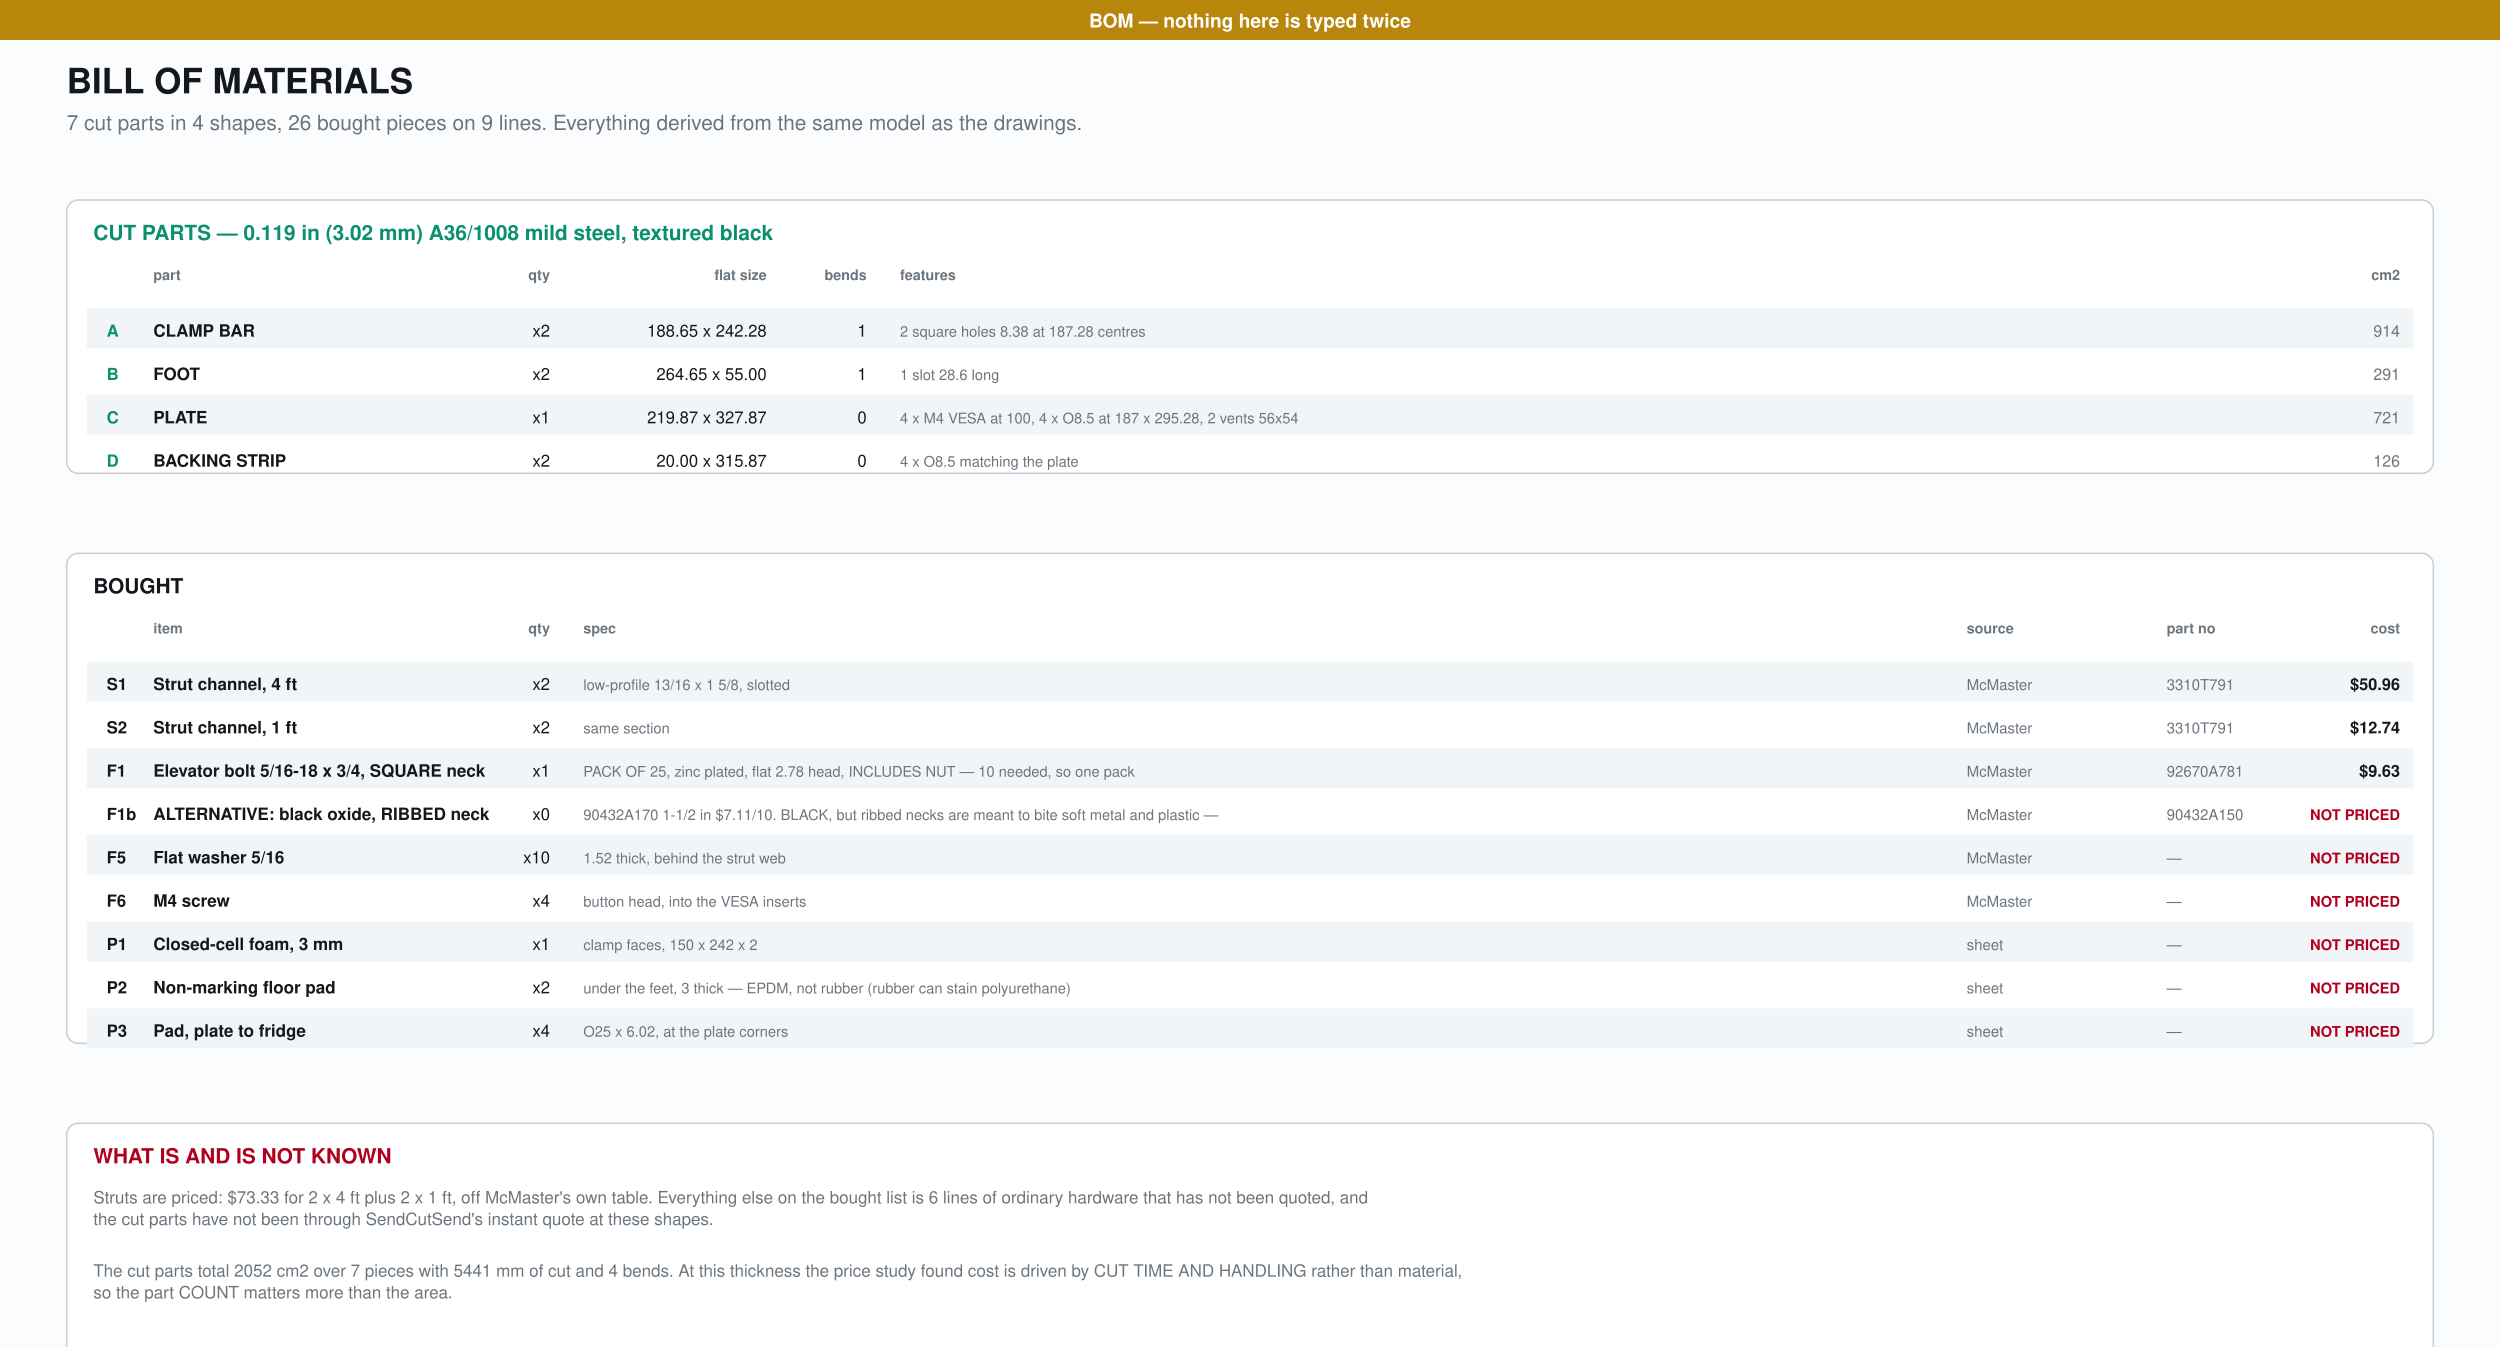
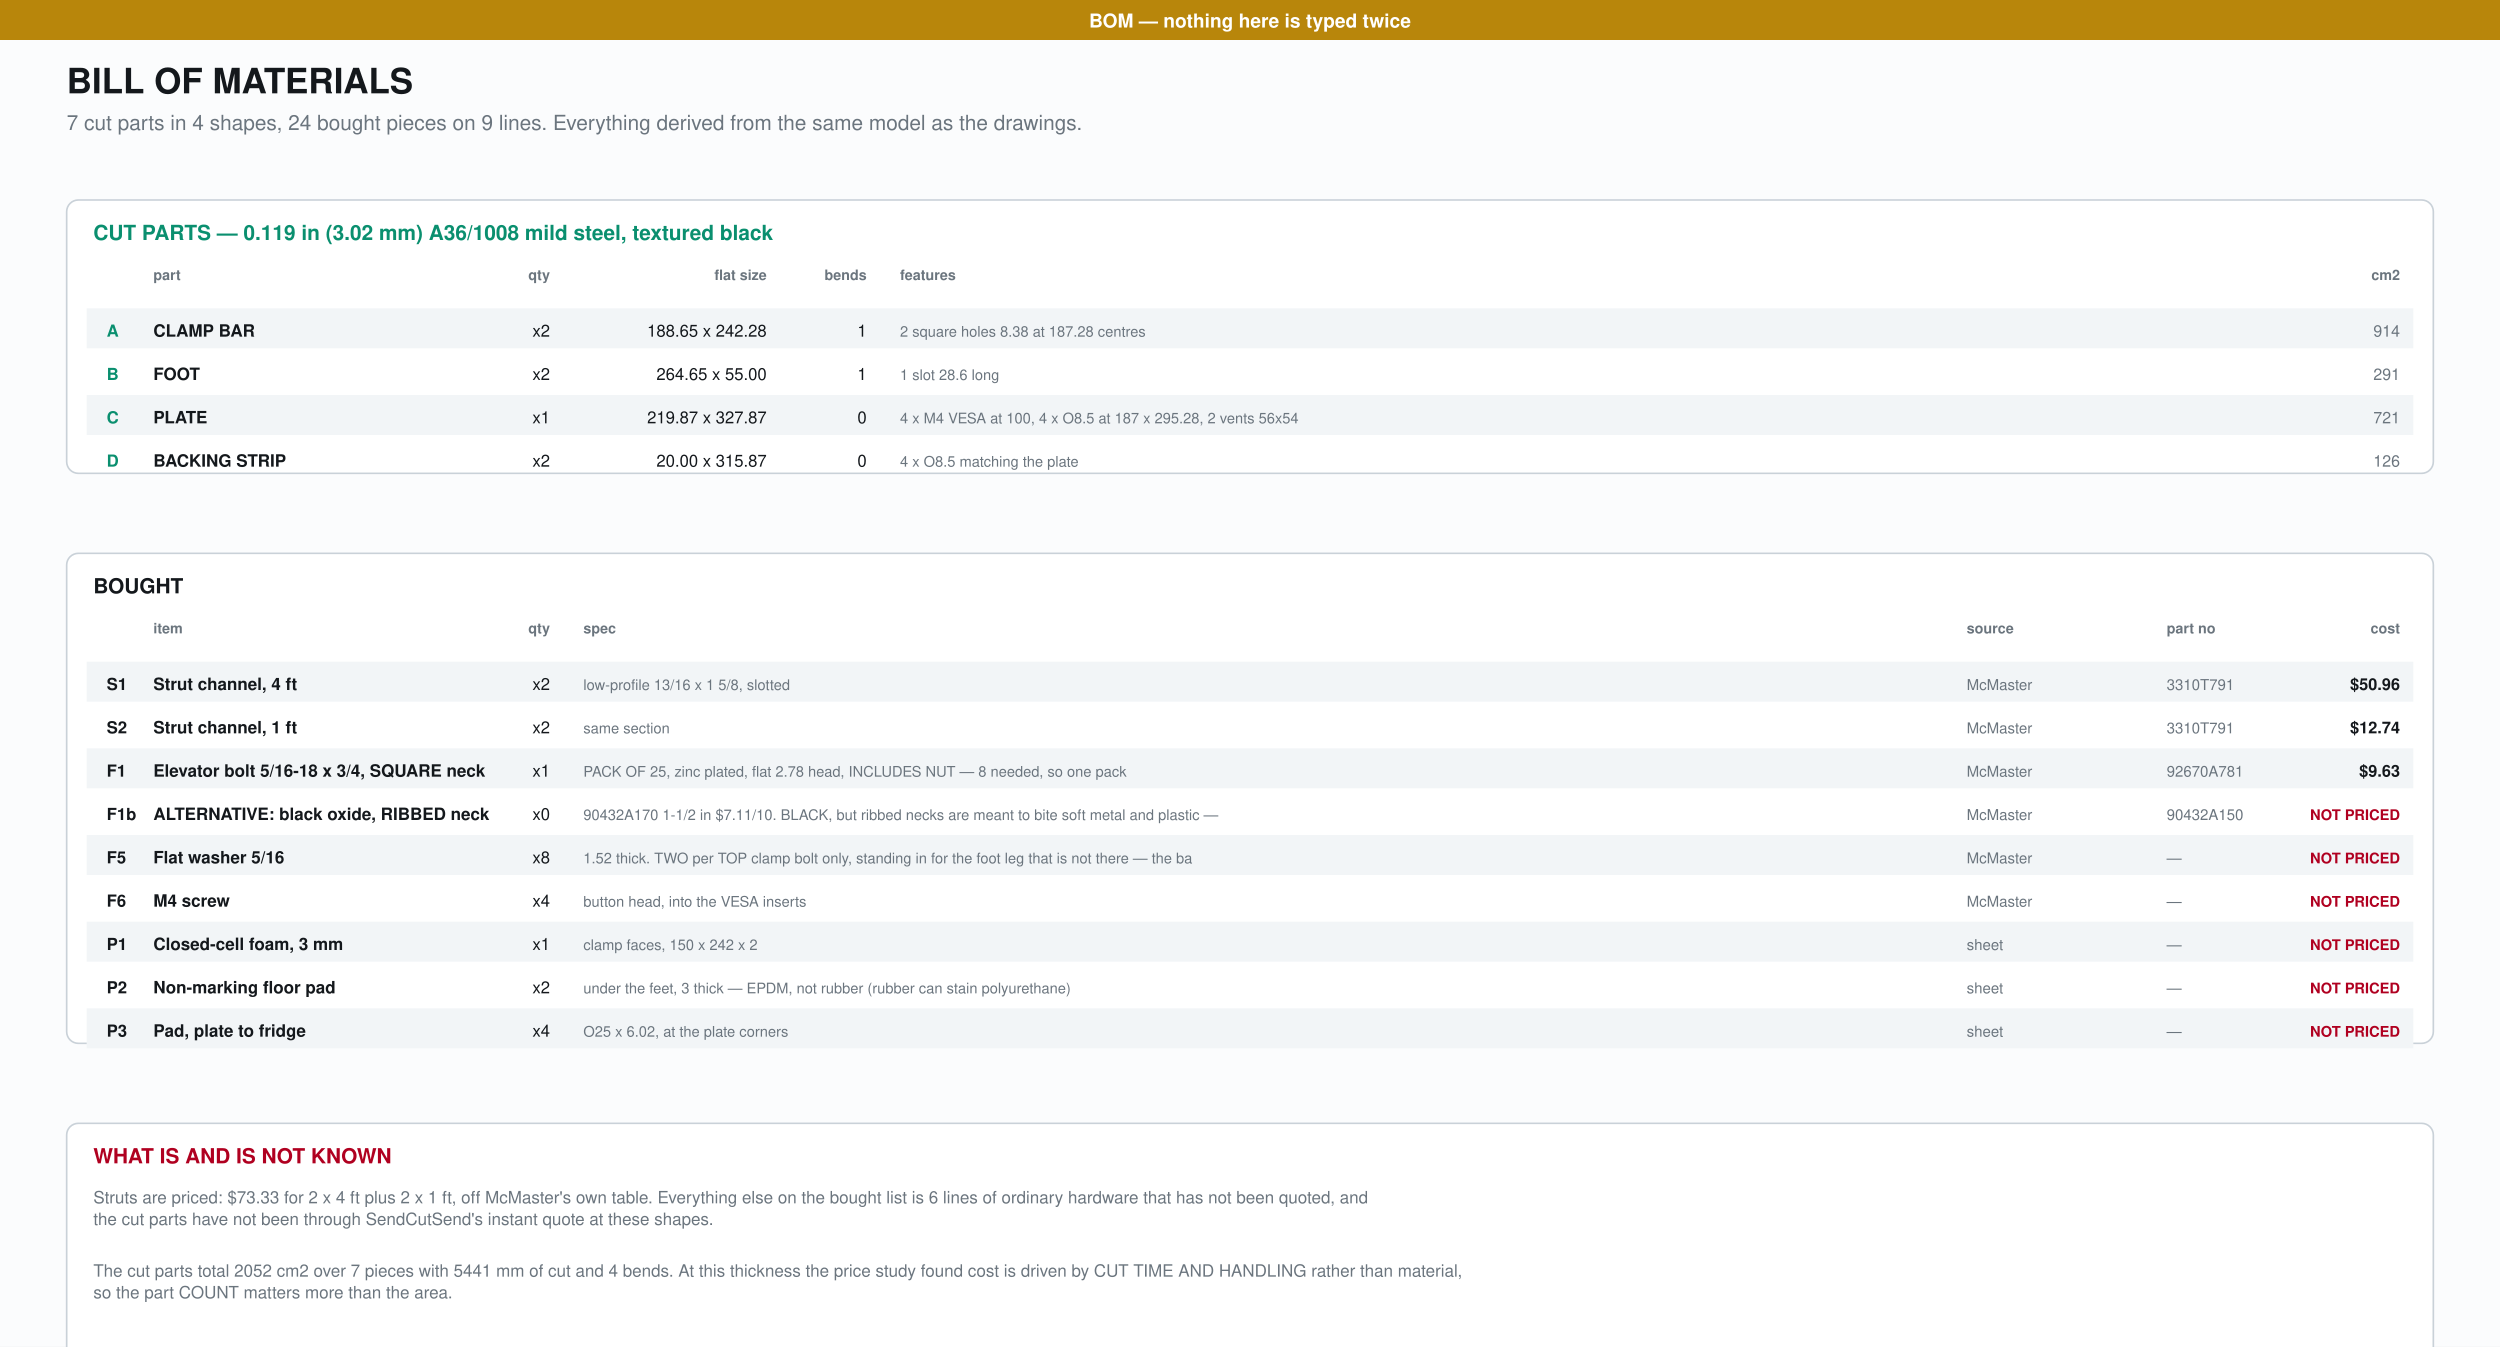
<svg xmlns="http://www.w3.org/2000/svg" width="1500" height="808" viewBox="0 0 1500 808">
  <rect width="1500" height="808" fill="#fbfcfd" />
  <rect width="1500" height="24" fill="#b8860b" />
  <text x="750.00" y="16.50" font-family="Helvetica,Arial,sans-serif" font-size="11.5" text-anchor="middle" fill="#fff" font-weight="bold">BOM — nothing here is typed twice</text>
  <text x="40.00" y="56.00" font-family="Helvetica,Arial,sans-serif" font-size="21" text-anchor="start" fill="#14181c" font-weight="bold">BILL OF MATERIALS</text>
-   <text x="40.00" y="78.00" font-family="Helvetica,Arial,sans-serif" font-size="12.5" text-anchor="start" fill="#6b757e" font-weight="normal">7 cut parts in 4 shapes, 26 bought pieces on 9 lines. Everything derived from the same model as the drawings.</text>
+   <text x="40.00" y="78.00" font-family="Helvetica,Arial,sans-serif" font-size="12.5" text-anchor="start" fill="#6b757e" font-weight="normal">7 cut parts in 4 shapes, 24 bought pieces on 9 lines. Everything derived from the same model as the drawings.</text>
  <rect x="40.0" y="120.0" width="1420.0" height="164.0" rx="7" fill="#fff" stroke="#c9d1d8" stroke-width="1" />
  <text x="56.00" y="144.00" font-family="Helvetica,Arial,sans-serif" font-size="12.5" text-anchor="start" fill="#0a8f6f" font-weight="bold">CUT PARTS — 0.119 in (3.02 mm) A36/1008 mild steel, textured black</text>
  <text x="64.00" y="168.00" font-family="Helvetica,Arial,sans-serif" font-size="8.6" text-anchor="start" fill="#6b757e" font-weight="bold" />
  <text x="92.00" y="168.00" font-family="Helvetica,Arial,sans-serif" font-size="8.6" text-anchor="start" fill="#6b757e" font-weight="bold">part</text>
  <text x="330.00" y="168.00" font-family="Helvetica,Arial,sans-serif" font-size="8.6" text-anchor="end" fill="#6b757e" font-weight="bold">qty</text>
  <text x="460.00" y="168.00" font-family="Helvetica,Arial,sans-serif" font-size="8.6" text-anchor="end" fill="#6b757e" font-weight="bold">flat size</text>
  <text x="520.00" y="168.00" font-family="Helvetica,Arial,sans-serif" font-size="8.6" text-anchor="end" fill="#6b757e" font-weight="bold">bends</text>
  <text x="540.00" y="168.00" font-family="Helvetica,Arial,sans-serif" font-size="8.6" text-anchor="start" fill="#6b757e" font-weight="bold">features</text>
  <text x="1440.00" y="168.00" font-family="Helvetica,Arial,sans-serif" font-size="8.6" text-anchor="end" fill="#6b757e" font-weight="bold">cm2</text>
  <rect x="52" y="185.0" width="1396" height="24" fill="#f2f5f7" />
  <text x="64.00" y="202.00" font-family="Helvetica,Arial,sans-serif" font-size="10.0" text-anchor="start" fill="#0a8f6f" font-weight="bold">A</text>
  <text x="92.00" y="202.00" font-family="Helvetica,Arial,sans-serif" font-size="10.2" text-anchor="start" fill="#14181c" font-weight="bold">CLAMP BAR</text>
  <text x="330.00" y="202.00" font-family="Helvetica,Arial,sans-serif" font-size="10.0" text-anchor="end" fill="#14181c" font-weight="normal">x2</text>
  <text x="460.00" y="202.00" font-family="Helvetica,Arial,sans-serif" font-size="10.0" text-anchor="end" fill="#14181c" font-weight="normal">188.65 x 242.28</text>
  <text x="520.00" y="202.00" font-family="Helvetica,Arial,sans-serif" font-size="10.0" text-anchor="end" fill="#14181c" font-weight="normal">1</text>
  <text x="540.00" y="202.00" font-family="Helvetica,Arial,sans-serif" font-size="8.8" text-anchor="start" fill="#6b757e" font-weight="normal">2 square holes 8.38 at 187.28 centres</text>
  <text x="1440.00" y="202.00" font-family="Helvetica,Arial,sans-serif" font-size="9.6" text-anchor="end" fill="#6b757e" font-weight="normal">914</text>
  <text x="64.00" y="228.00" font-family="Helvetica,Arial,sans-serif" font-size="10.0" text-anchor="start" fill="#0a8f6f" font-weight="bold">B</text>
  <text x="92.00" y="228.00" font-family="Helvetica,Arial,sans-serif" font-size="10.2" text-anchor="start" fill="#14181c" font-weight="bold">FOOT</text>
  <text x="330.00" y="228.00" font-family="Helvetica,Arial,sans-serif" font-size="10.0" text-anchor="end" fill="#14181c" font-weight="normal">x2</text>
  <text x="460.00" y="228.00" font-family="Helvetica,Arial,sans-serif" font-size="10.0" text-anchor="end" fill="#14181c" font-weight="normal">264.65 x 55.00</text>
  <text x="520.00" y="228.00" font-family="Helvetica,Arial,sans-serif" font-size="10.0" text-anchor="end" fill="#14181c" font-weight="normal">1</text>
  <text x="540.00" y="228.00" font-family="Helvetica,Arial,sans-serif" font-size="8.8" text-anchor="start" fill="#6b757e" font-weight="normal">1 slot 28.6 long</text>
  <text x="1440.00" y="228.00" font-family="Helvetica,Arial,sans-serif" font-size="9.6" text-anchor="end" fill="#6b757e" font-weight="normal">291</text>
  <rect x="52" y="237.0" width="1396" height="24" fill="#f2f5f7" />
  <text x="64.00" y="254.00" font-family="Helvetica,Arial,sans-serif" font-size="10.0" text-anchor="start" fill="#0a8f6f" font-weight="bold">C</text>
  <text x="92.00" y="254.00" font-family="Helvetica,Arial,sans-serif" font-size="10.2" text-anchor="start" fill="#14181c" font-weight="bold">PLATE</text>
  <text x="330.00" y="254.00" font-family="Helvetica,Arial,sans-serif" font-size="10.0" text-anchor="end" fill="#14181c" font-weight="normal">x1</text>
  <text x="460.00" y="254.00" font-family="Helvetica,Arial,sans-serif" font-size="10.0" text-anchor="end" fill="#14181c" font-weight="normal">219.87 x 327.87</text>
  <text x="520.00" y="254.00" font-family="Helvetica,Arial,sans-serif" font-size="10.0" text-anchor="end" fill="#14181c" font-weight="normal">0</text>
  <text x="540.00" y="254.00" font-family="Helvetica,Arial,sans-serif" font-size="8.8" text-anchor="start" fill="#6b757e" font-weight="normal">4 x M4 VESA at 100, 4 x O8.5 at 187 x 295.28, 2 vents 56x54</text>
  <text x="1440.00" y="254.00" font-family="Helvetica,Arial,sans-serif" font-size="9.6" text-anchor="end" fill="#6b757e" font-weight="normal">721</text>
  <text x="64.00" y="280.00" font-family="Helvetica,Arial,sans-serif" font-size="10.0" text-anchor="start" fill="#0a8f6f" font-weight="bold">D</text>
  <text x="92.00" y="280.00" font-family="Helvetica,Arial,sans-serif" font-size="10.2" text-anchor="start" fill="#14181c" font-weight="bold">BACKING STRIP</text>
  <text x="330.00" y="280.00" font-family="Helvetica,Arial,sans-serif" font-size="10.0" text-anchor="end" fill="#14181c" font-weight="normal">x2</text>
  <text x="460.00" y="280.00" font-family="Helvetica,Arial,sans-serif" font-size="10.0" text-anchor="end" fill="#14181c" font-weight="normal">20.00 x 315.87</text>
  <text x="520.00" y="280.00" font-family="Helvetica,Arial,sans-serif" font-size="10.0" text-anchor="end" fill="#14181c" font-weight="normal">0</text>
  <text x="540.00" y="280.00" font-family="Helvetica,Arial,sans-serif" font-size="8.8" text-anchor="start" fill="#6b757e" font-weight="normal">4 x O8.5 matching the plate</text>
  <text x="1440.00" y="280.00" font-family="Helvetica,Arial,sans-serif" font-size="9.6" text-anchor="end" fill="#6b757e" font-weight="normal">126</text>
  <rect x="40.0" y="332.0" width="1420.0" height="294.0" rx="7" fill="#fff" stroke="#c9d1d8" stroke-width="1" />
  <text x="56.00" y="356.00" font-family="Helvetica,Arial,sans-serif" font-size="12.5" text-anchor="start" fill="#14181c" font-weight="bold">BOUGHT</text>
  <text x="64.00" y="380.00" font-family="Helvetica,Arial,sans-serif" font-size="8.6" text-anchor="start" fill="#6b757e" font-weight="bold" />
  <text x="92.00" y="380.00" font-family="Helvetica,Arial,sans-serif" font-size="8.6" text-anchor="start" fill="#6b757e" font-weight="bold">item</text>
  <text x="330.00" y="380.00" font-family="Helvetica,Arial,sans-serif" font-size="8.6" text-anchor="end" fill="#6b757e" font-weight="bold">qty</text>
  <text x="350.00" y="380.00" font-family="Helvetica,Arial,sans-serif" font-size="8.6" text-anchor="start" fill="#6b757e" font-weight="bold">spec</text>
  <text x="1180.00" y="380.00" font-family="Helvetica,Arial,sans-serif" font-size="8.6" text-anchor="start" fill="#6b757e" font-weight="bold">source</text>
  <text x="1300.00" y="380.00" font-family="Helvetica,Arial,sans-serif" font-size="8.6" text-anchor="start" fill="#6b757e" font-weight="bold">part no</text>
  <text x="1440.00" y="380.00" font-family="Helvetica,Arial,sans-serif" font-size="8.6" text-anchor="end" fill="#6b757e" font-weight="bold">cost</text>
  <rect x="52" y="397.0" width="1396" height="24" fill="#f2f5f7" />
  <text x="64.00" y="414.00" font-family="Helvetica,Arial,sans-serif" font-size="10.0" text-anchor="start" fill="#14181c" font-weight="bold">S1</text>
  <text x="92.00" y="414.00" font-family="Helvetica,Arial,sans-serif" font-size="10.2" text-anchor="start" fill="#14181c" font-weight="bold">Strut channel, 4 ft</text>
  <text x="330.00" y="414.00" font-family="Helvetica,Arial,sans-serif" font-size="10.0" text-anchor="end" fill="#14181c" font-weight="normal">x2</text>
  <text x="350.00" y="414.00" font-family="Helvetica,Arial,sans-serif" font-size="8.8" text-anchor="start" fill="#6b757e" font-weight="normal">low-profile 13/16 x 1 5/8, slotted</text>
  <text x="1180.00" y="414.00" font-family="Helvetica,Arial,sans-serif" font-size="9.0" text-anchor="start" fill="#6b757e" font-weight="normal">McMaster</text>
  <text x="1300.00" y="414.00" font-family="Helvetica,Arial,sans-serif" font-size="9.0" text-anchor="start" fill="#6b757e" font-weight="normal">3310T791</text>
  <text x="1440.00" y="414.00" font-family="Helvetica,Arial,sans-serif" font-size="9.8" text-anchor="end" fill="#14181c" font-weight="bold">$50.96</text>
  <text x="64.00" y="440.00" font-family="Helvetica,Arial,sans-serif" font-size="10.0" text-anchor="start" fill="#14181c" font-weight="bold">S2</text>
  <text x="92.00" y="440.00" font-family="Helvetica,Arial,sans-serif" font-size="10.2" text-anchor="start" fill="#14181c" font-weight="bold">Strut channel, 1 ft</text>
  <text x="330.00" y="440.00" font-family="Helvetica,Arial,sans-serif" font-size="10.0" text-anchor="end" fill="#14181c" font-weight="normal">x2</text>
  <text x="350.00" y="440.00" font-family="Helvetica,Arial,sans-serif" font-size="8.8" text-anchor="start" fill="#6b757e" font-weight="normal">same section</text>
  <text x="1180.00" y="440.00" font-family="Helvetica,Arial,sans-serif" font-size="9.0" text-anchor="start" fill="#6b757e" font-weight="normal">McMaster</text>
  <text x="1300.00" y="440.00" font-family="Helvetica,Arial,sans-serif" font-size="9.0" text-anchor="start" fill="#6b757e" font-weight="normal">3310T791</text>
  <text x="1440.00" y="440.00" font-family="Helvetica,Arial,sans-serif" font-size="9.8" text-anchor="end" fill="#14181c" font-weight="bold">$12.74</text>
  <rect x="52" y="449.0" width="1396" height="24" fill="#f2f5f7" />
  <text x="64.00" y="466.00" font-family="Helvetica,Arial,sans-serif" font-size="10.0" text-anchor="start" fill="#14181c" font-weight="bold">F1</text>
  <text x="92.00" y="466.00" font-family="Helvetica,Arial,sans-serif" font-size="10.2" text-anchor="start" fill="#14181c" font-weight="bold">Elevator bolt 5/16-18 x 3/4, SQUARE neck</text>
  <text x="330.00" y="466.00" font-family="Helvetica,Arial,sans-serif" font-size="10.0" text-anchor="end" fill="#14181c" font-weight="normal">x1</text>
-   <text x="350.00" y="466.00" font-family="Helvetica,Arial,sans-serif" font-size="8.8" text-anchor="start" fill="#6b757e" font-weight="normal">PACK OF 25, zinc plated, flat 2.78 head, INCLUDES NUT — 10 needed, so one pack</text>
+   <text x="350.00" y="466.00" font-family="Helvetica,Arial,sans-serif" font-size="8.8" text-anchor="start" fill="#6b757e" font-weight="normal">PACK OF 25, zinc plated, flat 2.78 head, INCLUDES NUT — 8 needed, so one pack</text>
  <text x="1180.00" y="466.00" font-family="Helvetica,Arial,sans-serif" font-size="9.0" text-anchor="start" fill="#6b757e" font-weight="normal">McMaster</text>
  <text x="1300.00" y="466.00" font-family="Helvetica,Arial,sans-serif" font-size="9.0" text-anchor="start" fill="#6b757e" font-weight="normal">92670A781</text>
  <text x="1440.00" y="466.00" font-family="Helvetica,Arial,sans-serif" font-size="9.8" text-anchor="end" fill="#14181c" font-weight="bold">$9.63</text>
  <text x="64.00" y="492.00" font-family="Helvetica,Arial,sans-serif" font-size="10.0" text-anchor="start" fill="#14181c" font-weight="bold">F1b</text>
  <text x="92.00" y="492.00" font-family="Helvetica,Arial,sans-serif" font-size="10.2" text-anchor="start" fill="#14181c" font-weight="bold">ALTERNATIVE: black oxide, RIBBED neck</text>
  <text x="330.00" y="492.00" font-family="Helvetica,Arial,sans-serif" font-size="10.0" text-anchor="end" fill="#14181c" font-weight="normal">x0</text>
  <text x="350.00" y="492.00" font-family="Helvetica,Arial,sans-serif" font-size="8.8" text-anchor="start" fill="#6b757e" font-weight="normal">90432A170 1-1/2 in $7.11/10. BLACK, but ribbed necks are meant to bite soft metal and plastic — </text>
  <text x="1180.00" y="492.00" font-family="Helvetica,Arial,sans-serif" font-size="9.0" text-anchor="start" fill="#6b757e" font-weight="normal">McMaster</text>
  <text x="1300.00" y="492.00" font-family="Helvetica,Arial,sans-serif" font-size="9.0" text-anchor="start" fill="#6b757e" font-weight="normal">90432A150</text>
  <text x="1440.00" y="492.00" font-family="Helvetica,Arial,sans-serif" font-size="8.8" text-anchor="end" fill="#b00020" font-weight="bold">NOT PRICED</text>
  <rect x="52" y="501.0" width="1396" height="24" fill="#f2f5f7" />
  <text x="64.00" y="518.00" font-family="Helvetica,Arial,sans-serif" font-size="10.0" text-anchor="start" fill="#14181c" font-weight="bold">F5</text>
  <text x="92.00" y="518.00" font-family="Helvetica,Arial,sans-serif" font-size="10.2" text-anchor="start" fill="#14181c" font-weight="bold">Flat washer 5/16</text>
-   <text x="330.00" y="518.00" font-family="Helvetica,Arial,sans-serif" font-size="10.0" text-anchor="end" fill="#14181c" font-weight="normal">x10</text>
-   <text x="350.00" y="518.00" font-family="Helvetica,Arial,sans-serif" font-size="8.8" text-anchor="start" fill="#6b757e" font-weight="normal">1.52 thick, behind the strut web</text>
+   <text x="330.00" y="518.00" font-family="Helvetica,Arial,sans-serif" font-size="10.0" text-anchor="end" fill="#14181c" font-weight="normal">x8</text>
+   <text x="350.00" y="518.00" font-family="Helvetica,Arial,sans-serif" font-size="8.8" text-anchor="start" fill="#6b757e" font-weight="normal">1.52 thick. TWO per TOP clamp bolt only, standing in for the foot leg that is not there — the ba</text>
  <text x="1180.00" y="518.00" font-family="Helvetica,Arial,sans-serif" font-size="9.0" text-anchor="start" fill="#6b757e" font-weight="normal">McMaster</text>
  <text x="1300.00" y="518.00" font-family="Helvetica,Arial,sans-serif" font-size="9.0" text-anchor="start" fill="#6b757e" font-weight="normal">—</text>
  <text x="1440.00" y="518.00" font-family="Helvetica,Arial,sans-serif" font-size="8.8" text-anchor="end" fill="#b00020" font-weight="bold">NOT PRICED</text>
  <text x="64.00" y="544.00" font-family="Helvetica,Arial,sans-serif" font-size="10.0" text-anchor="start" fill="#14181c" font-weight="bold">F6</text>
  <text x="92.00" y="544.00" font-family="Helvetica,Arial,sans-serif" font-size="10.2" text-anchor="start" fill="#14181c" font-weight="bold">M4 screw</text>
  <text x="330.00" y="544.00" font-family="Helvetica,Arial,sans-serif" font-size="10.0" text-anchor="end" fill="#14181c" font-weight="normal">x4</text>
  <text x="350.00" y="544.00" font-family="Helvetica,Arial,sans-serif" font-size="8.8" text-anchor="start" fill="#6b757e" font-weight="normal">button head, into the VESA inserts</text>
  <text x="1180.00" y="544.00" font-family="Helvetica,Arial,sans-serif" font-size="9.0" text-anchor="start" fill="#6b757e" font-weight="normal">McMaster</text>
  <text x="1300.00" y="544.00" font-family="Helvetica,Arial,sans-serif" font-size="9.0" text-anchor="start" fill="#6b757e" font-weight="normal">—</text>
  <text x="1440.00" y="544.00" font-family="Helvetica,Arial,sans-serif" font-size="8.8" text-anchor="end" fill="#b00020" font-weight="bold">NOT PRICED</text>
  <rect x="52" y="553.0" width="1396" height="24" fill="#f2f5f7" />
  <text x="64.00" y="570.00" font-family="Helvetica,Arial,sans-serif" font-size="10.0" text-anchor="start" fill="#14181c" font-weight="bold">P1</text>
  <text x="92.00" y="570.00" font-family="Helvetica,Arial,sans-serif" font-size="10.2" text-anchor="start" fill="#14181c" font-weight="bold">Closed-cell foam, 3 mm</text>
  <text x="330.00" y="570.00" font-family="Helvetica,Arial,sans-serif" font-size="10.0" text-anchor="end" fill="#14181c" font-weight="normal">x1</text>
  <text x="350.00" y="570.00" font-family="Helvetica,Arial,sans-serif" font-size="8.8" text-anchor="start" fill="#6b757e" font-weight="normal">clamp faces, 150 x 242 x 2</text>
  <text x="1180.00" y="570.00" font-family="Helvetica,Arial,sans-serif" font-size="9.0" text-anchor="start" fill="#6b757e" font-weight="normal">sheet</text>
  <text x="1300.00" y="570.00" font-family="Helvetica,Arial,sans-serif" font-size="9.0" text-anchor="start" fill="#6b757e" font-weight="normal">—</text>
  <text x="1440.00" y="570.00" font-family="Helvetica,Arial,sans-serif" font-size="8.8" text-anchor="end" fill="#b00020" font-weight="bold">NOT PRICED</text>
  <text x="64.00" y="596.00" font-family="Helvetica,Arial,sans-serif" font-size="10.0" text-anchor="start" fill="#14181c" font-weight="bold">P2</text>
  <text x="92.00" y="596.00" font-family="Helvetica,Arial,sans-serif" font-size="10.2" text-anchor="start" fill="#14181c" font-weight="bold">Non-marking floor pad</text>
  <text x="330.00" y="596.00" font-family="Helvetica,Arial,sans-serif" font-size="10.0" text-anchor="end" fill="#14181c" font-weight="normal">x2</text>
  <text x="350.00" y="596.00" font-family="Helvetica,Arial,sans-serif" font-size="8.8" text-anchor="start" fill="#6b757e" font-weight="normal">under the feet, 3 thick — EPDM, not rubber (rubber can stain polyurethane)</text>
  <text x="1180.00" y="596.00" font-family="Helvetica,Arial,sans-serif" font-size="9.0" text-anchor="start" fill="#6b757e" font-weight="normal">sheet</text>
  <text x="1300.00" y="596.00" font-family="Helvetica,Arial,sans-serif" font-size="9.0" text-anchor="start" fill="#6b757e" font-weight="normal">—</text>
  <text x="1440.00" y="596.00" font-family="Helvetica,Arial,sans-serif" font-size="8.8" text-anchor="end" fill="#b00020" font-weight="bold">NOT PRICED</text>
  <rect x="52" y="605.0" width="1396" height="24" fill="#f2f5f7" />
  <text x="64.00" y="622.00" font-family="Helvetica,Arial,sans-serif" font-size="10.0" text-anchor="start" fill="#14181c" font-weight="bold">P3</text>
  <text x="92.00" y="622.00" font-family="Helvetica,Arial,sans-serif" font-size="10.2" text-anchor="start" fill="#14181c" font-weight="bold">Pad, plate to fridge</text>
  <text x="330.00" y="622.00" font-family="Helvetica,Arial,sans-serif" font-size="10.0" text-anchor="end" fill="#14181c" font-weight="normal">x4</text>
  <text x="350.00" y="622.00" font-family="Helvetica,Arial,sans-serif" font-size="8.8" text-anchor="start" fill="#6b757e" font-weight="normal">O25 x 6.02, at the plate corners</text>
  <text x="1180.00" y="622.00" font-family="Helvetica,Arial,sans-serif" font-size="9.0" text-anchor="start" fill="#6b757e" font-weight="normal">sheet</text>
  <text x="1300.00" y="622.00" font-family="Helvetica,Arial,sans-serif" font-size="9.0" text-anchor="start" fill="#6b757e" font-weight="normal">—</text>
  <text x="1440.00" y="622.00" font-family="Helvetica,Arial,sans-serif" font-size="8.8" text-anchor="end" fill="#b00020" font-weight="bold">NOT PRICED</text>
  <rect x="40.0" y="674.0" width="1420.0" height="150.0" rx="7" fill="#fff" stroke="#c9d1d8" stroke-width="1" />
  <text x="56.00" y="698.00" font-family="Helvetica,Arial,sans-serif" font-size="12.5" text-anchor="start" fill="#b00020" font-weight="bold">WHAT IS AND IS NOT KNOWN</text>
  <text x="56.00" y="722.00" font-family="Helvetica,Arial,sans-serif" font-size="10.2" text-anchor="start" fill="#6b757e" font-weight="normal">Struts are priced: $73.33 for 2 x 4 ft plus 2 x 1 ft, off McMaster's own table. Everything else on the bought list is 6 lines of ordinary hardware that has not been quoted, and</text>
  <text x="56.00" y="735.00" font-family="Helvetica,Arial,sans-serif" font-size="10.2" text-anchor="start" fill="#6b757e" font-weight="normal">the cut parts have not been through SendCutSend's instant quote at these shapes.</text>
  <text x="56.00" y="766.00" font-family="Helvetica,Arial,sans-serif" font-size="10.2" text-anchor="start" fill="#6b757e" font-weight="normal">The cut parts total 2052 cm2 over 7 pieces with 5441 mm of cut and 4 bends. At this thickness the price study found cost is driven by CUT TIME AND HANDLING rather than material,</text>
  <text x="56.00" y="779.00" font-family="Helvetica,Arial,sans-serif" font-size="10.2" text-anchor="start" fill="#6b757e" font-weight="normal">so the part COUNT matters more than the area.</text>
</svg>
